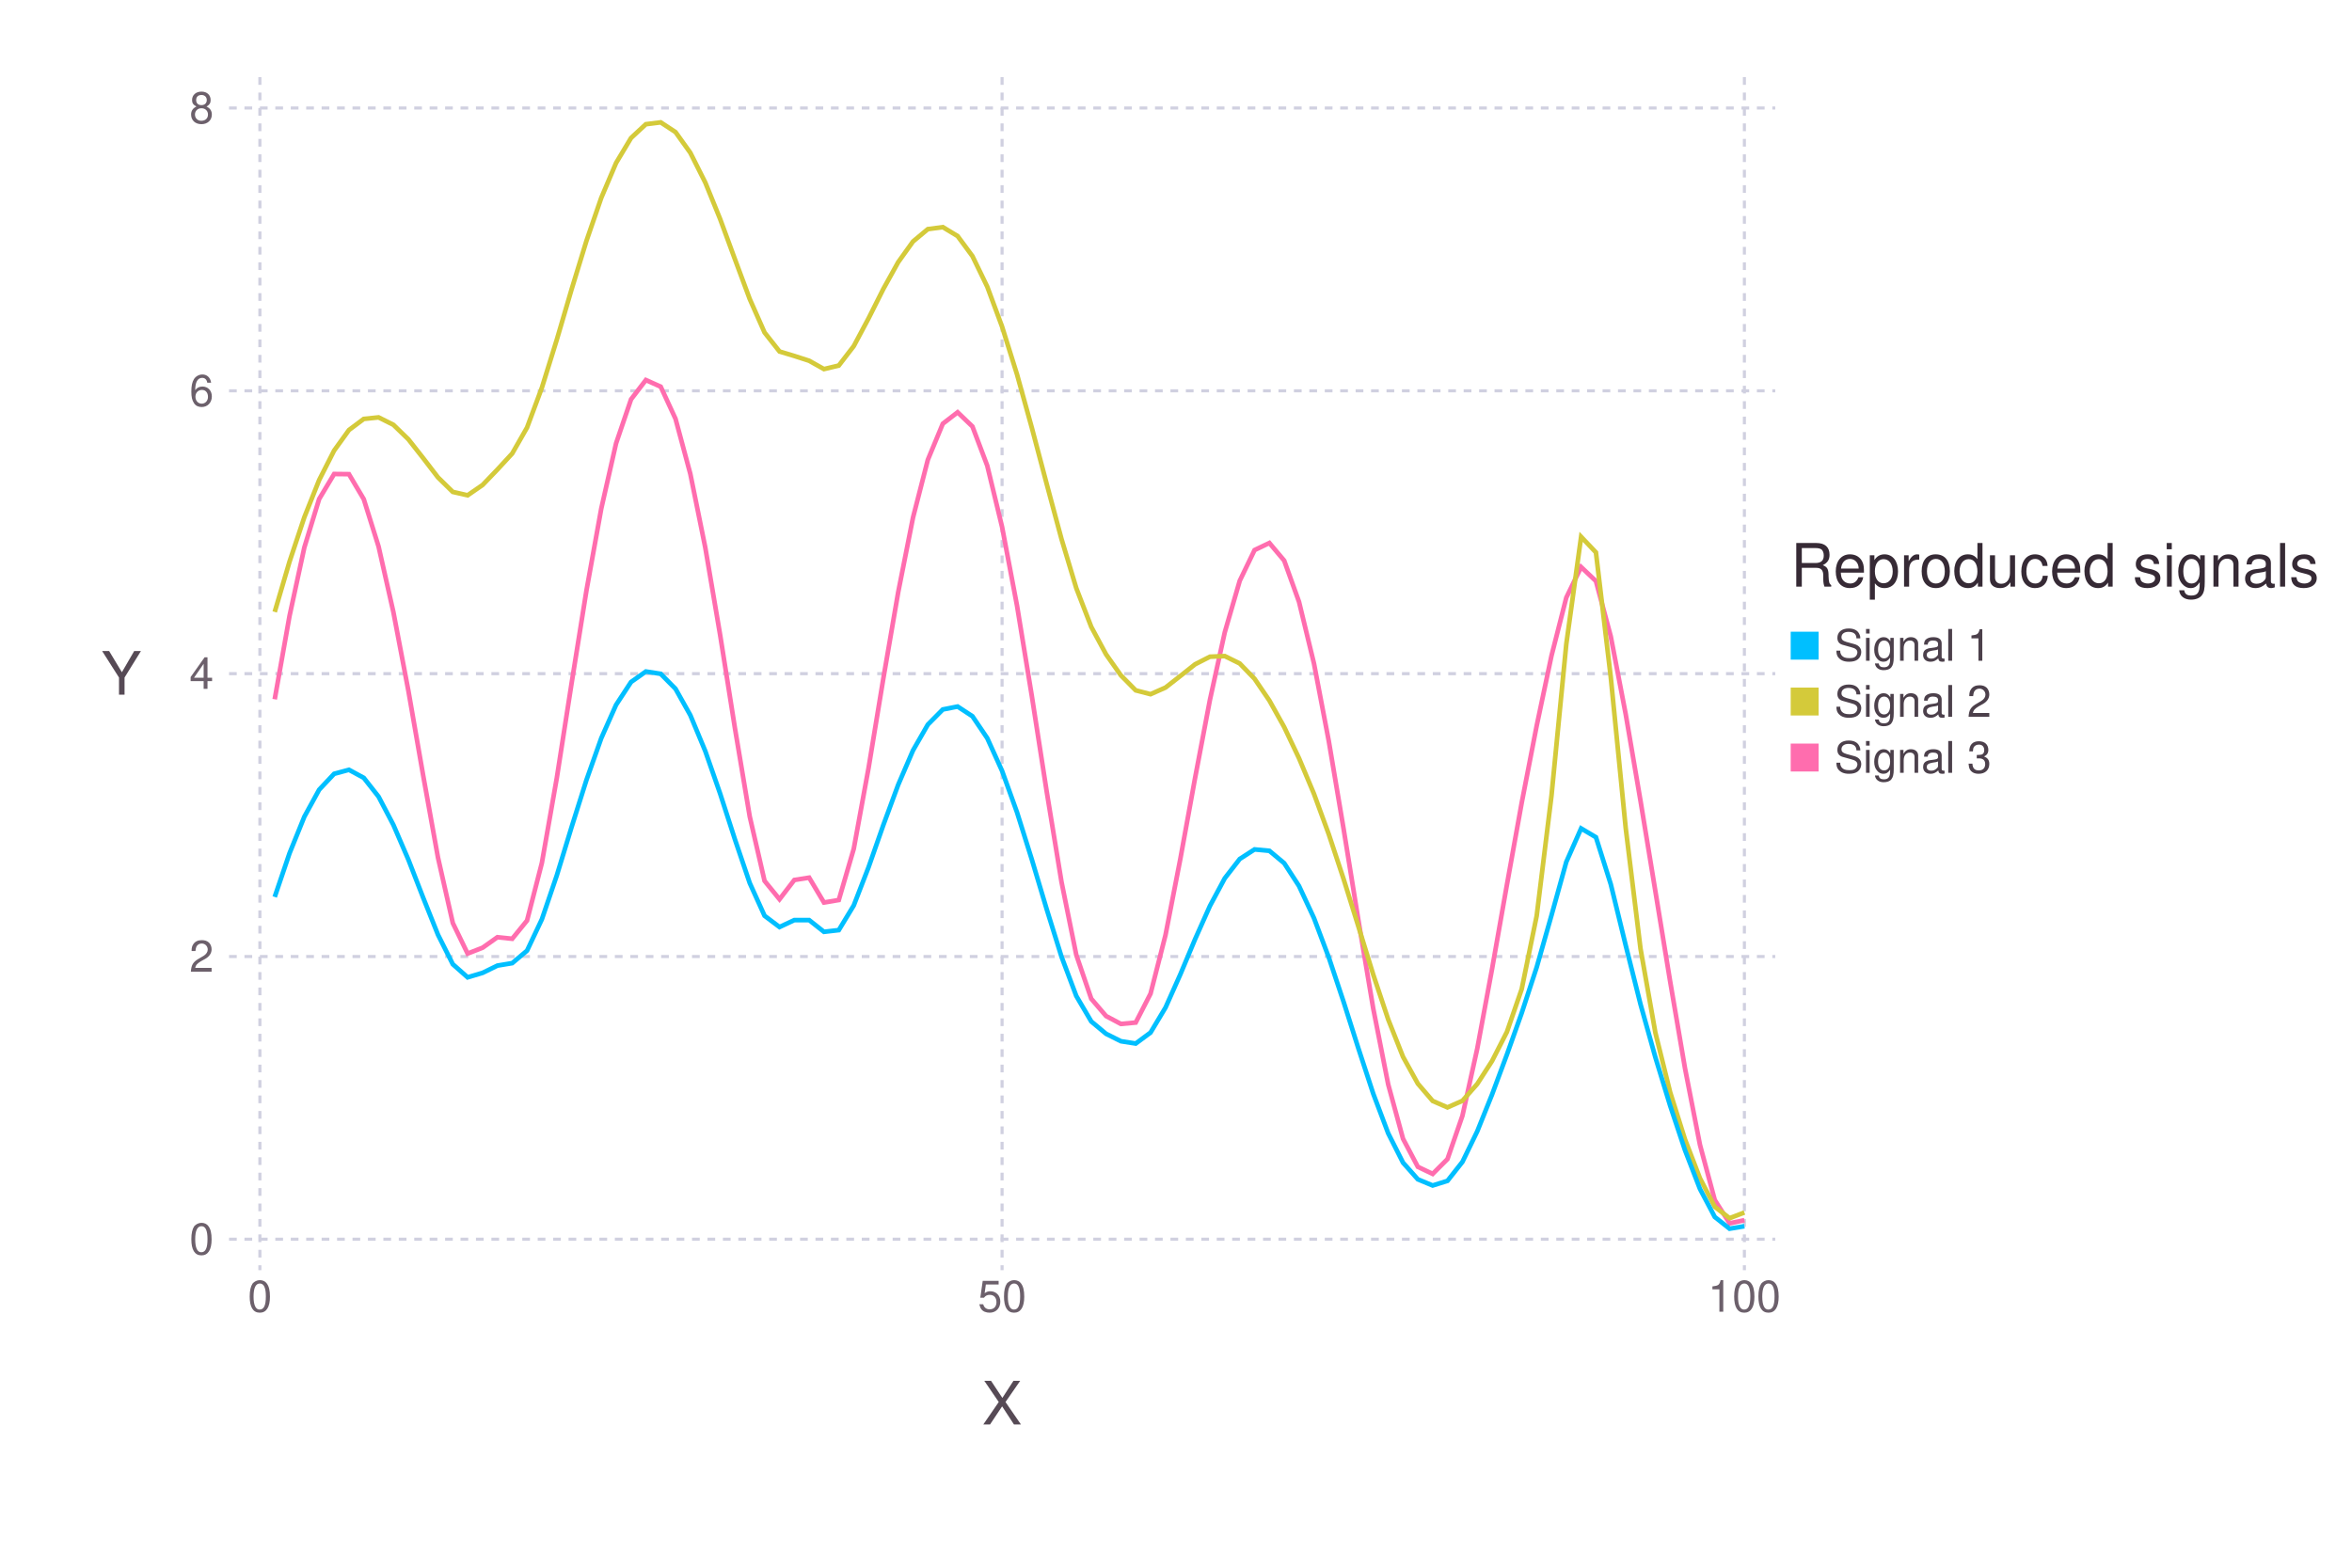
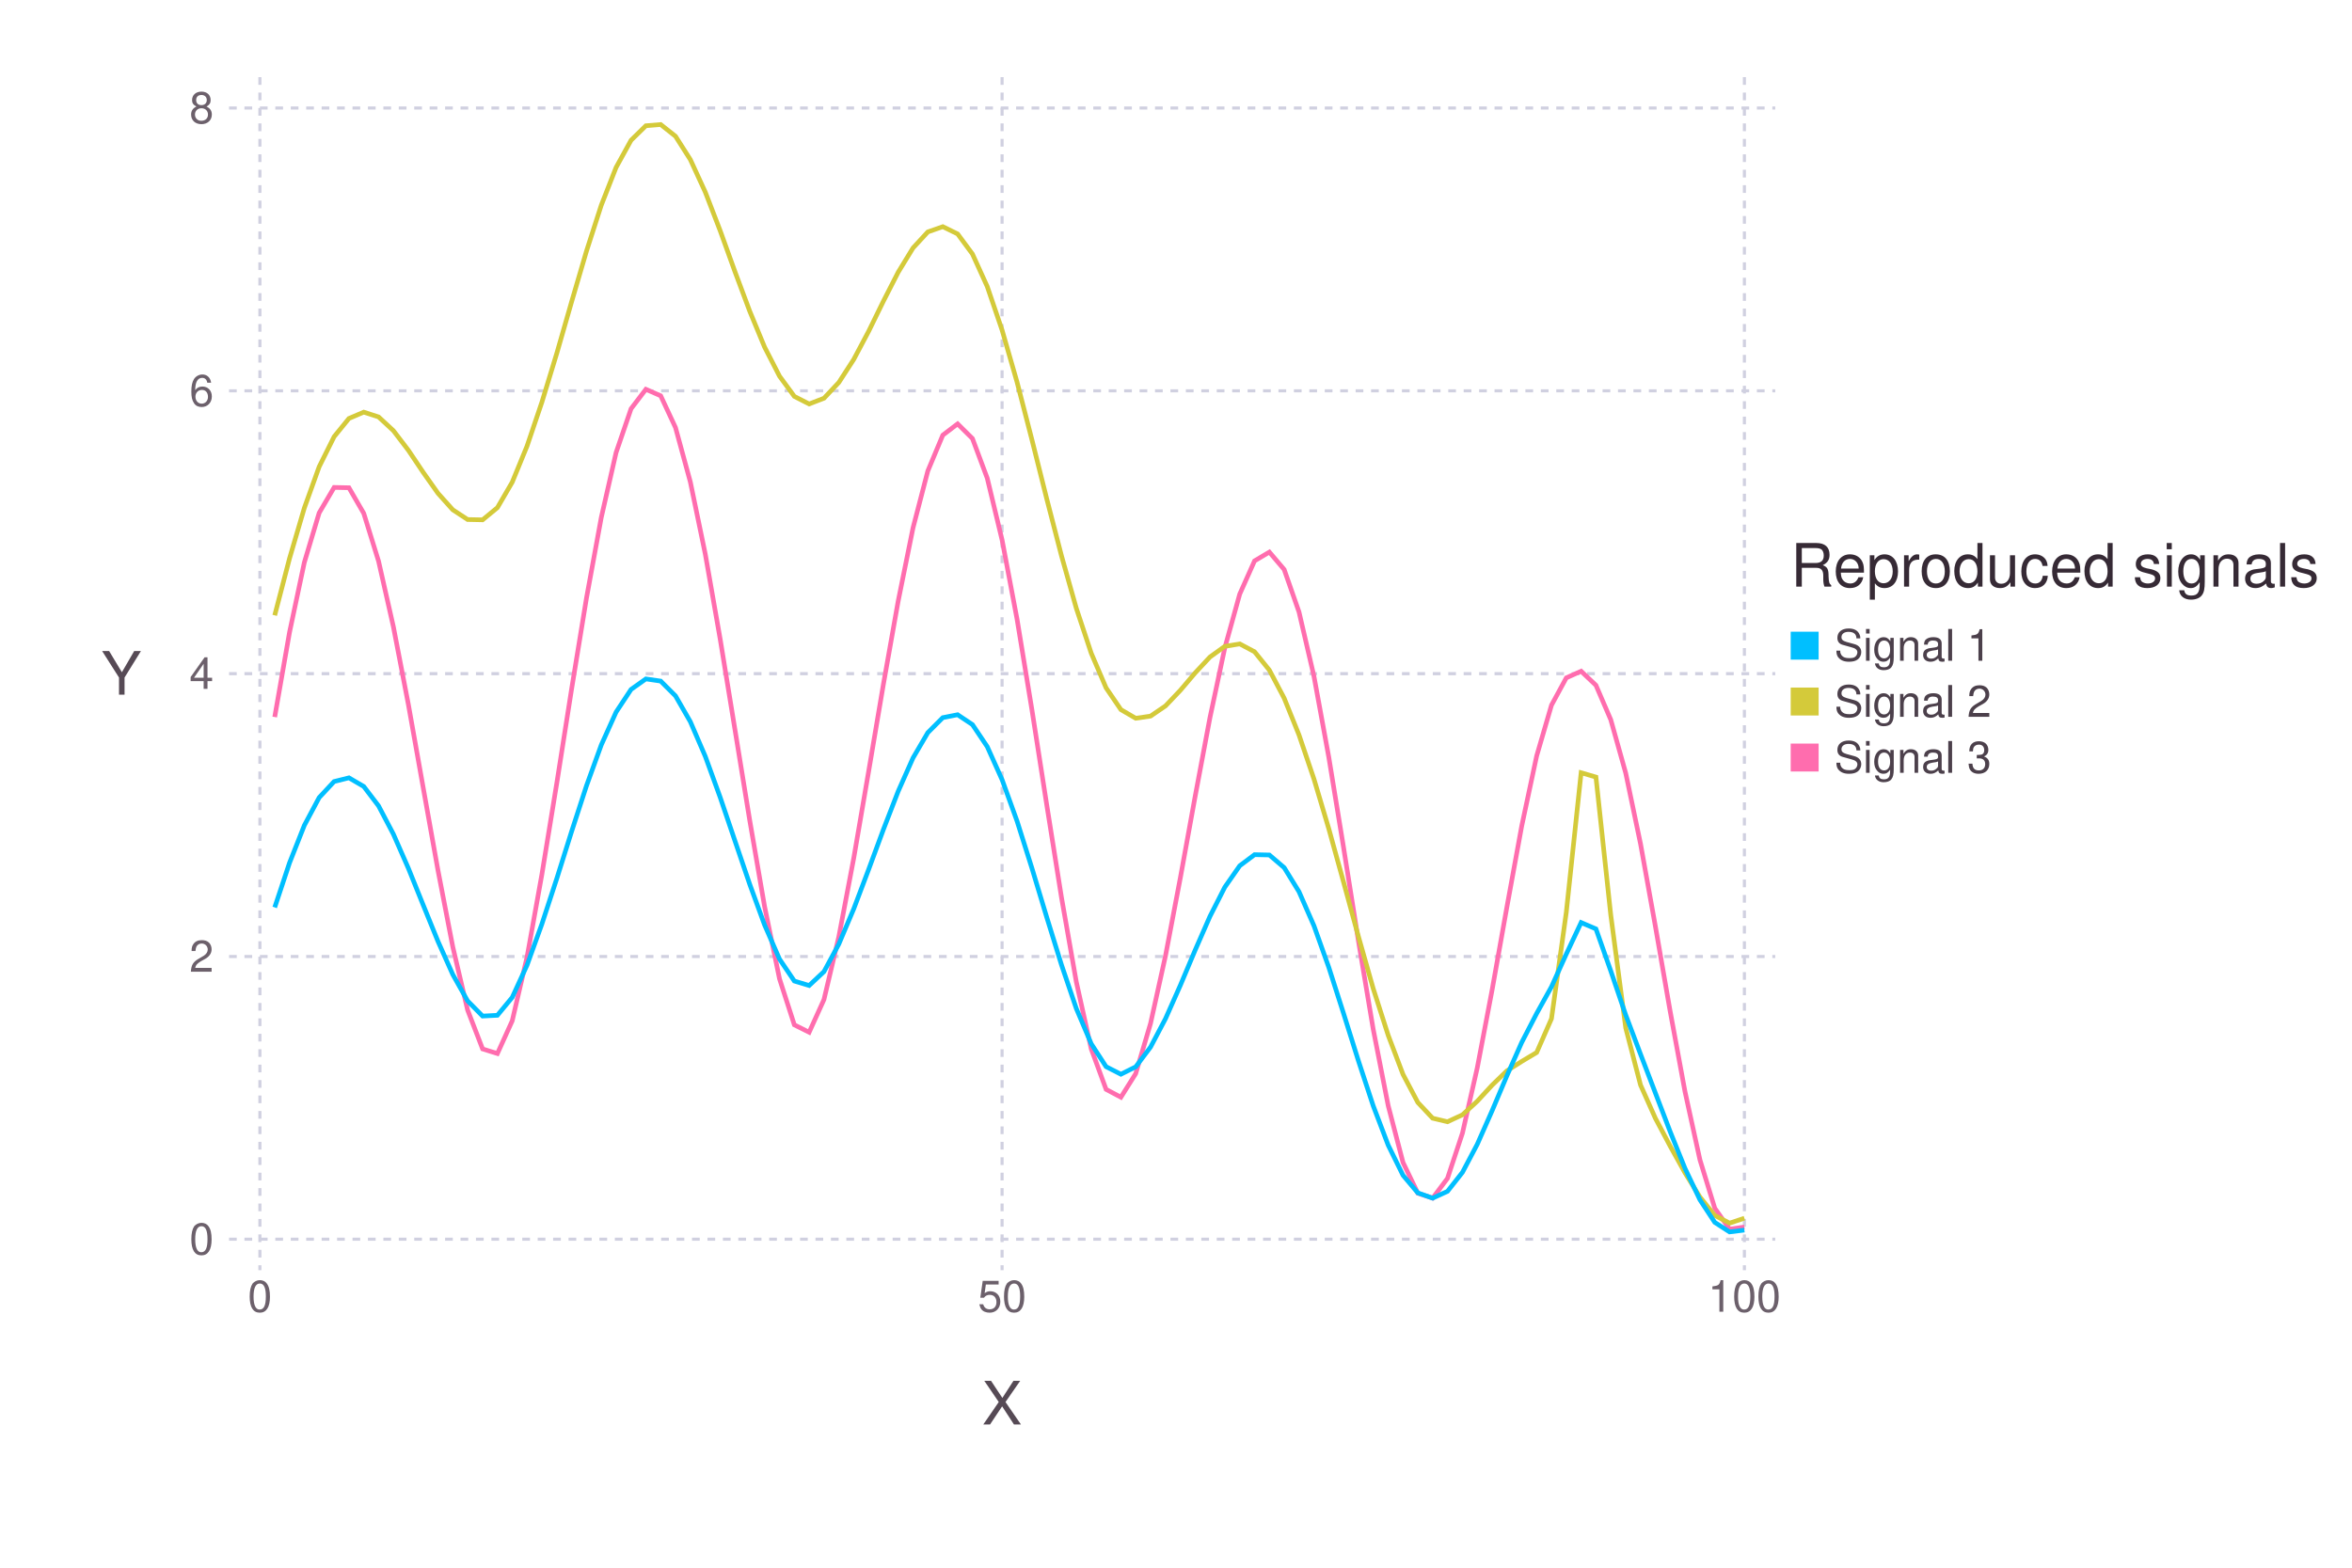
<svg xmlns="http://www.w3.org/2000/svg" version="1.2" width="152.4mm" height="101.6mm" viewBox="0 0 152.4 101.6" stroke="none" fill="#000000" stroke-width="0.3" font-size="3.88">
-   <g class="plotroot xscalable yscalable" id="img-cc7d55d1-1">
-     <g font-size="3.88" font-family="'PT Sans','Helvetica Neue','Helvetica',sans-serif" fill="#564A55" stroke="#000000" stroke-opacity="0.000" id="img-cc7d55d1-2">
+   <g class="plotroot xscalable yscalable" id="img-2af9ac47-1">
+     <g font-size="3.88" font-family="'PT Sans','Helvetica Neue','Helvetica',sans-serif" fill="#564A55" stroke="#000000" stroke-opacity="0.000" id="img-2af9ac47-2">
      <text x="64.93" y="89.99" text-anchor="middle" dy="0.6em">X</text>
    </g>
-     <g class="guide xlabels" font-size="2.82" font-family="'PT Sans Caption','Helvetica Neue','Helvetica',sans-serif" fill="#6C606B" id="img-cc7d55d1-3">
+     <g class="guide xlabels" font-size="2.82" font-family="'PT Sans Caption','Helvetica Neue','Helvetica',sans-serif" fill="#6C606B" id="img-2af9ac47-3">
      <text x="16.84" y="83.32" text-anchor="middle" dy="0.6em">0</text>
      <text x="64.93" y="83.32" text-anchor="middle" dy="0.6em">50</text>
      <text x="113.03" y="83.32" text-anchor="middle" dy="0.6em">100</text>
    </g>
-     <g class="guide colorkey" id="img-cc7d55d1-4">
-       <g fill="#4C404B" font-size="2.82" font-family="'PT Sans','Helvetica Neue','Helvetica',sans-serif" id="img-cc7d55d1-5">
-         <text x="118.85" y="41.84" dy="0.35em" id="img-cc7d55d1-6" class="color_Signal_1">Signal 1</text>
-         <text x="118.85" y="45.47" dy="0.35em" id="img-cc7d55d1-7" class="color_Signal_2">Signal 2</text>
-         <text x="118.85" y="49.1" dy="0.35em" id="img-cc7d55d1-8" class="color_Signal_3">Signal 3</text>
+     <g class="guide colorkey" id="img-2af9ac47-4">
+       <g fill="#4C404B" font-size="2.82" font-family="'PT Sans','Helvetica Neue','Helvetica',sans-serif" id="img-2af9ac47-5">
+         <text x="118.85" y="41.84" dy="0.35em" id="img-2af9ac47-6" class="color_Signal_1">Signal 1</text>
+         <text x="118.85" y="45.47" dy="0.35em" id="img-2af9ac47-7" class="color_Signal_2">Signal 2</text>
+         <text x="118.85" y="49.1" dy="0.35em" id="img-2af9ac47-8" class="color_Signal_3">Signal 3</text>
      </g>
-       <g stroke="#000000" stroke-opacity="0.000" id="img-cc7d55d1-9">
-         <rect x="116.03" y="40.94" width="1.81" height="1.81" id="img-cc7d55d1-10" class="color_Signal_1" fill="#00BFFF" />
-         <rect x="116.03" y="44.56" width="1.81" height="1.81" id="img-cc7d55d1-11" class="color_Signal_2" fill="#D4CA3A" />
-         <rect x="116.03" y="48.19" width="1.81" height="1.81" id="img-cc7d55d1-12" class="color_Signal_3" fill="#FF6DAE" />
+       <g stroke="#000000" stroke-opacity="0.000" id="img-2af9ac47-9">
+         <rect x="116.03" y="40.94" width="1.81" height="1.81" id="img-2af9ac47-10" fill="#00BFFF" class="color_Signal_1" />
+         <rect x="116.03" y="44.56" width="1.81" height="1.81" id="img-2af9ac47-11" fill="#D4CA3A" class="color_Signal_2" />
+         <rect x="116.03" y="48.19" width="1.81" height="1.81" id="img-2af9ac47-12" fill="#FF6DAE" class="color_Signal_3" />
      </g>
-       <g fill="#362A35" font-size="3.88" font-family="'PT Sans','Helvetica Neue','Helvetica',sans-serif" stroke="#000000" stroke-opacity="0.000" id="img-cc7d55d1-13">
-         <text x="116.03" y="38.02" id="img-cc7d55d1-14">Reproduced signals</text>
+       <g fill="#362A35" font-size="3.88" font-family="'PT Sans','Helvetica Neue','Helvetica',sans-serif" stroke="#000000" stroke-opacity="0.000" id="img-2af9ac47-13">
+         <text x="116.03" y="38.02" id="img-2af9ac47-14">Reproduced signals</text>
      </g>
    </g>
-     <g clip-path="url(#img-cc7d55d1-15)">
-       <g id="img-cc7d55d1-16">
-         <g pointer-events="visible" opacity="1" fill="#000000" fill-opacity="0.000" stroke="#000000" stroke-opacity="0.000" class="guide background" id="img-cc7d55d1-17">
-           <rect x="14.84" y="5" width="100.2" height="77.32" id="img-cc7d55d1-18" />
+     <g clip-path="url(#img-2af9ac47-15)">
+       <g id="img-2af9ac47-16">
+         <g pointer-events="visible" opacity="1" fill="#000000" fill-opacity="0.000" stroke="#000000" stroke-opacity="0.000" class="guide background" id="img-2af9ac47-17">
+           <rect x="14.84" y="5" width="100.2" height="77.32" id="img-2af9ac47-18" />
        </g>
-         <g class="guide ygridlines xfixed" stroke-dasharray="0.5,0.5" stroke-width="0.2" stroke="#D0D0E0" id="img-cc7d55d1-19">
-           <path fill="none" d="M14.84,80.31 L 115.03 80.31" id="img-cc7d55d1-20" />
-           <path fill="none" d="M14.84,61.99 L 115.03 61.99" id="img-cc7d55d1-21" />
-           <path fill="none" d="M14.84,43.66 L 115.03 43.66" id="img-cc7d55d1-22" />
-           <path fill="none" d="M14.84,25.33 L 115.03 25.33" id="img-cc7d55d1-23" />
-           <path fill="none" d="M14.84,7 L 115.03 7" id="img-cc7d55d1-24" />
+         <g class="guide ygridlines xfixed" stroke-dasharray="0.5,0.5" stroke-width="0.2" stroke="#D0D0E0" id="img-2af9ac47-19">
+           <path fill="none" d="M14.84,80.31 L 115.03 80.31" id="img-2af9ac47-20" />
+           <path fill="none" d="M14.84,61.99 L 115.03 61.99" id="img-2af9ac47-21" />
+           <path fill="none" d="M14.84,43.66 L 115.03 43.66" id="img-2af9ac47-22" />
+           <path fill="none" d="M14.84,25.33 L 115.03 25.33" id="img-2af9ac47-23" />
+           <path fill="none" d="M14.84,7 L 115.03 7" id="img-2af9ac47-24" />
        </g>
-         <g class="guide xgridlines yfixed" stroke-dasharray="0.5,0.5" stroke-width="0.2" stroke="#D0D0E0" id="img-cc7d55d1-25">
-           <path fill="none" d="M16.84,5 L 16.84 82.32" id="img-cc7d55d1-26" />
-           <path fill="none" d="M64.93,5 L 64.93 82.32" id="img-cc7d55d1-27" />
-           <path fill="none" d="M113.03,5 L 113.03 82.32" id="img-cc7d55d1-28" />
+         <g class="guide xgridlines yfixed" stroke-dasharray="0.5,0.5" stroke-width="0.2" stroke="#D0D0E0" id="img-2af9ac47-25">
+           <path fill="none" d="M16.84,5 L 16.84 82.32" id="img-2af9ac47-26" />
+           <path fill="none" d="M64.93,5 L 64.93 82.32" id="img-2af9ac47-27" />
+           <path fill="none" d="M113.03,5 L 113.03 82.32" id="img-2af9ac47-28" />
        </g>
-         <g class="plotpanel" id="img-cc7d55d1-29">
-           <g stroke-width="0.3" fill="#000000" fill-opacity="0.000" class="geometry color_Signal_3" stroke-dasharray="none" stroke="#FF6DAE" id="img-cc7d55d1-30">
-             <path fill="none" d="M17.8,45.32 L 18.76 39.92 19.72 35.48 20.68 32.34 21.65 30.72 22.61 30.73 23.57 32.35 24.53 35.42 25.49 39.67 26.46 44.76 27.42 50.26 28.38 55.58 29.34 59.82 30.3 61.8 31.27 61.42 32.23 60.74 33.19 60.84 34.15 59.66 35.11 55.93 36.08 50.41 37.04 44.26 38 38.27 38.96 32.96 39.92 28.73 40.89 25.88 41.85 24.63 42.81 25.06 43.77 27.14 44.73 30.71 45.7 35.49 46.66 41.14 47.62 47.19 48.58 52.92 49.54 57.09 50.51 58.28 51.47 57.03 52.43 56.88 53.39 58.49 54.35 58.33 55.32 55.01 56.28 49.77 57.24 43.95 58.2 38.38 59.16 33.54 60.12 29.8 61.09 27.46 62.05 26.72 63.01 27.64 63.97 30.18 64.93 34.15 65.9 39.26 66.86 45.12 67.82 51.29 68.78 57.15 69.74 61.89 70.71 64.73 71.67 65.85 72.63 66.36 73.59 66.27 74.55 64.4 75.52 60.6 76.48 55.67 77.44 50.4 78.4 45.35 79.36 40.98 80.33 37.64 81.29 35.65 82.25 35.19 83.21 36.33 84.17 39 85.14 43 86.1 48.03 87.06 53.72 88.02 59.65 88.98 65.36 89.95 70.28 90.91 73.8 91.87 75.62 92.83 76.08 93.79 75.12 94.76 72.31 95.72 67.96 96.68 62.79 97.64 57.35 98.6 52.03 99.57 47.04 100.53 42.5 101.49 38.73 102.45 36.75 103.41 37.66 104.37 41.24 105.34 46.29 106.3 51.91 107.26 57.75 108.22 63.61 109.18 69.23 110.15 74.19 111.11 77.77 112.07 79.28 113.03 79.08" id="img-cc7d55d1-31" />
+         <g class="plotpanel" id="img-2af9ac47-29">
+           <g stroke-width="0.3" fill="#000000" fill-opacity="0.000" class="geometry color_Signal_3" stroke-dasharray="none" stroke="#FF6DAE" id="img-2af9ac47-30">
+             <path fill="none" d="M17.8,46.47 L 18.76 40.98 19.72 36.45 20.68 33.24 21.65 31.59 22.61 31.61 23.57 33.27 24.53 36.37 25.49 40.62 26.46 45.65 27.42 51.04 28.38 56.41 29.34 61.37 30.3 65.46 31.27 67.98 32.23 68.28 33.19 66.16 34.15 62.03 35.11 56.68 36.08 50.74 37.04 44.64 38 38.77 38.96 33.54 39.92 29.33 40.89 26.49 41.85 25.23 42.81 25.65 43.77 27.71 44.73 31.23 45.7 35.91 46.66 41.39 47.62 47.27 48.58 53.17 49.54 58.74 50.51 63.44 51.47 66.42 52.43 66.9 53.39 64.78 54.35 60.72 55.32 55.61 56.28 50.02 57.24 44.35 58.2 38.95 59.16 34.21 60.12 30.52 61.09 28.2 62.05 27.47 63.01 28.42 63.97 30.99 64.93 34.99 65.9 40.12 66.86 45.97 67.82 52.13 68.78 58.16 69.74 63.63 70.71 67.99 71.67 70.6 72.63 71.11 73.59 69.58 74.55 66.33 75.52 61.94 76.48 56.9 77.44 51.62 78.4 46.51 79.36 42 80.33 38.5 81.29 36.35 82.25 35.78 83.21 36.91 84.17 39.66 85.14 43.83 86.1 49.07 87.06 54.94 88.02 60.98 88.98 66.71 89.95 71.66 90.91 75.34 91.87 77.33 92.83 77.65 93.79 76.37 94.76 73.44 95.72 69.21 96.68 64.17 97.64 58.79 98.6 53.54 99.57 48.99 100.53 45.7 101.49 43.93 102.45 43.5 103.41 44.41 104.37 46.64 105.34 50.1 106.3 54.69 107.26 60.02 108.22 65.54 109.18 70.74 110.15 75.17 111.11 78.3 112.07 79.66 113.03 79.52" id="img-2af9ac47-31" />
          </g>
-           <g stroke-width="0.3" fill="#000000" fill-opacity="0.000" class="geometry color_Signal_2" stroke-dasharray="none" stroke="#D4CA3A" id="img-cc7d55d1-32">
-             <path fill="none" d="M17.8,39.66 L 18.76 36.4 19.72 33.52 20.68 31.11 21.65 29.2 22.61 27.87 23.57 27.15 24.53 27.05 25.49 27.53 26.46 28.47 27.42 29.69 28.38 30.94 29.34 31.88 30.3 32.1 31.27 31.43 32.23 30.43 33.19 29.39 34.15 27.71 35.11 25.13 36.08 22.01 37.04 18.74 38 15.61 38.96 12.82 39.92 10.56 40.89 8.94 41.85 8.05 42.81 7.93 43.77 8.56 44.73 9.9 45.7 11.83 46.66 14.19 47.62 16.8 48.58 19.38 49.54 21.55 50.51 22.78 51.47 23.07 52.43 23.38 53.39 23.92 54.35 23.69 55.32 22.43 56.28 20.63 57.24 18.72 58.2 16.99 59.16 15.65 60.12 14.85 61.09 14.72 62.05 15.3 63.01 16.6 63.97 18.58 64.93 21.17 65.9 24.27 66.86 27.73 67.82 31.36 68.78 34.93 69.74 38.12 70.71 40.63 71.67 42.41 72.63 43.77 73.59 44.74 74.55 44.99 75.52 44.56 76.48 43.81 77.44 43.05 78.4 42.56 79.36 42.52 80.33 43 81.29 43.99 82.25 45.4 83.21 47.12 84.17 49.14 85.14 51.45 86.1 54.07 87.06 56.97 88.02 60.05 88.98 63.16 89.95 66.07 90.91 68.49 91.87 70.23 92.83 71.35 93.79 71.77 94.76 71.34 95.72 70.25 96.68 68.76 97.64 66.88 98.6 64.1 99.57 59.36 100.53 51.57 101.49 41.74 102.45 34.79 103.41 35.8 104.37 43.88 105.34 53.67 106.3 61.49 107.26 66.92 108.22 70.79 109.18 73.84 110.15 76.36 111.11 78.21 112.07 78.95 113.03 78.58" id="img-cc7d55d1-33" />
+           <g stroke-width="0.3" fill="#000000" fill-opacity="0.000" class="geometry color_Signal_2" stroke-dasharray="none" stroke="#D4CA3A" id="img-2af9ac47-32">
+             <path fill="none" d="M17.8,39.88 L 18.76 36.19 19.72 32.92 20.68 30.25 21.65 28.3 22.61 27.12 23.57 26.71 24.53 27.02 25.49 27.91 26.46 29.18 27.42 30.61 28.38 31.97 29.34 33.04 30.3 33.67 31.27 33.69 32.23 32.9 33.19 31.25 34.15 28.91 35.11 26.07 36.08 22.89 37.04 19.55 38 16.28 38.96 13.3 39.92 10.85 40.89 9.09 41.85 8.15 42.81 8.07 43.77 8.83 44.73 10.34 45.7 12.45 46.66 14.94 47.62 17.6 48.58 20.17 49.54 22.49 50.51 24.38 51.47 25.69 52.43 26.18 53.39 25.81 54.35 24.79 55.32 23.29 56.28 21.48 57.24 19.52 58.2 17.64 59.16 16.07 60.12 15.03 61.09 14.69 62.05 15.16 63.01 16.46 63.97 18.57 64.93 21.39 65.9 24.76 66.86 28.48 67.82 32.31 68.78 36.02 69.74 39.42 70.71 42.34 71.67 44.58 72.63 45.99 73.59 46.55 74.55 46.41 75.52 45.75 76.48 44.74 77.44 43.61 78.4 42.58 79.36 41.89 80.33 41.73 81.29 42.24 82.25 43.43 83.21 45.25 84.17 47.63 85.14 50.49 86.1 53.71 87.06 57.18 88.02 60.69 88.98 64.07 89.95 67.1 90.91 69.63 91.87 71.45 92.83 72.47 93.79 72.7 94.76 72.25 95.72 71.37 96.68 70.33 97.64 69.4 98.6 68.79 99.57 68.21 100.53 66.02 101.49 59.12 102.45 50.08 103.41 50.36 104.37 59.29 105.34 66.62 106.3 70.32 107.26 72.47 108.22 74.28 109.18 76.01 110.15 77.58 111.11 78.77 112.07 79.27 113.03 78.95" id="img-2af9ac47-33" />
          </g>
-           <g stroke-width="0.3" fill="#000000" fill-opacity="0.000" class="geometry color_Signal_1" stroke-dasharray="none" stroke="#00BFFF" id="img-cc7d55d1-34">
-             <path fill="none" d="M17.8,58.13 L 18.76 55.3 19.72 52.93 20.68 51.18 21.65 50.15 22.61 49.89 23.57 50.41 24.53 51.63 25.49 53.46 26.46 55.71 27.42 58.18 28.38 60.58 29.34 62.49 30.3 63.34 31.27 63.05 32.23 62.58 33.19 62.42 34.15 61.61 35.11 59.58 36.08 56.73 37.04 53.59 38 50.55 38.96 47.84 39.92 45.68 40.89 44.2 41.85 43.52 42.81 43.67 43.77 44.64 44.73 46.35 45.7 48.68 46.66 51.43 47.62 54.4 48.58 57.23 49.54 59.35 50.51 60.08 51.47 59.63 52.43 59.63 53.39 60.39 54.35 60.28 55.32 58.68 56.28 56.2 57.24 53.46 58.2 50.86 59.16 48.63 60.12 46.96 61.09 45.98 62.05 45.79 63.01 46.42 63.97 47.84 64.93 49.96 65.9 52.65 66.86 55.71 67.82 58.92 68.78 62 69.74 64.55 70.71 66.2 71.67 67 72.63 67.48 73.59 67.63 74.55 66.92 75.52 65.3 76.48 63.15 77.44 60.86 78.4 58.71 79.36 56.92 80.33 55.67 81.29 55.05 82.25 55.14 83.21 55.94 84.17 57.42 85.14 59.5 86.1 62.05 87.06 64.93 88.02 67.95 88.98 70.88 89.95 73.45 90.91 75.35 91.87 76.43 92.83 76.83 93.79 76.53 94.76 75.3 95.72 73.32 96.68 70.93 97.64 68.35 98.6 65.65 99.57 62.69 100.53 59.32 101.49 55.86 102.45 53.69 103.41 54.26 104.37 57.3 105.34 61.27 106.3 65.09 107.26 68.52 108.22 71.66 109.18 74.54 110.15 77.05 111.11 78.87 112.07 79.63 113.03 79.47" id="img-cc7d55d1-35" />
+           <g stroke-width="0.3" fill="#000000" fill-opacity="0.000" class="geometry color_Signal_1" stroke-dasharray="none" stroke="#00BFFF" id="img-2af9ac47-34">
+             <path fill="none" d="M17.8,58.81 L 18.76 55.92 19.72 53.49 20.68 51.69 21.65 50.65 22.61 50.41 23.57 50.97 24.53 52.23 25.49 54.06 26.46 56.27 27.42 58.65 28.38 61.01 29.34 63.16 30.3 64.87 31.27 65.85 32.23 65.8 33.19 64.64 34.15 62.55 35.11 59.89 36.08 56.93 37.04 53.88 38 50.93 38.96 48.28 39.92 46.15 40.89 44.68 41.85 44 42.81 44.14 43.77 45.1 44.73 46.77 45.7 49.02 46.66 51.66 47.62 54.49 48.58 57.31 49.54 59.94 50.51 62.16 51.47 63.58 52.43 63.87 53.39 62.97 54.35 61.19 55.32 58.9 56.28 56.36 57.24 53.76 58.2 51.28 59.16 49.12 60.12 47.48 61.09 46.51 62.05 46.32 63.01 46.96 63.97 48.39 64.93 50.53 65.9 53.21 66.86 56.25 67.82 59.43 68.78 62.53 69.74 65.36 70.71 67.65 71.67 69.13 72.63 69.62 73.59 69.14 74.55 67.86 75.52 66.02 76.48 63.86 77.44 61.58 78.4 59.39 79.36 57.5 80.33 56.11 81.29 55.39 82.25 55.41 83.21 56.23 84.17 57.79 85.14 60 86.1 62.69 87.06 65.69 88.02 68.75 88.98 71.67 89.95 74.22 90.91 76.17 91.87 77.31 92.83 77.65 93.79 77.21 94.76 75.98 95.72 74.16 96.68 71.99 97.64 69.72 98.6 67.56 99.57 65.68 100.53 63.95 101.49 61.83 102.45 59.79 103.41 60.2 104.37 62.92 105.34 65.78 106.3 68.32 107.26 70.83 108.22 73.34 109.18 75.72 110.15 77.76 111.11 79.22 112.07 79.84 113.03 79.72" id="img-2af9ac47-35" />
          </g>
        </g>
      </g>
    </g>
-     <g class="guide ylabels" font-size="2.82" font-family="'PT Sans Caption','Helvetica Neue','Helvetica',sans-serif" fill="#6C606B" id="img-cc7d55d1-36">
-       <text x="13.84" y="80.31" text-anchor="end" dy="0.35em" id="img-cc7d55d1-37">0</text>
-       <text x="13.84" y="61.99" text-anchor="end" dy="0.35em" id="img-cc7d55d1-38">2</text>
-       <text x="13.84" y="43.66" text-anchor="end" dy="0.35em" id="img-cc7d55d1-39">4</text>
-       <text x="13.84" y="25.33" text-anchor="end" dy="0.35em" id="img-cc7d55d1-40">6</text>
-       <text x="13.84" y="7" text-anchor="end" dy="0.35em" id="img-cc7d55d1-41">8</text>
+     <g class="guide ylabels" font-size="2.82" font-family="'PT Sans Caption','Helvetica Neue','Helvetica',sans-serif" fill="#6C606B" id="img-2af9ac47-36">
+       <text x="13.84" y="80.31" text-anchor="end" dy="0.35em" id="img-2af9ac47-37">0</text>
+       <text x="13.84" y="61.99" text-anchor="end" dy="0.35em" id="img-2af9ac47-38">2</text>
+       <text x="13.84" y="43.66" text-anchor="end" dy="0.35em" id="img-2af9ac47-39">4</text>
+       <text x="13.84" y="25.33" text-anchor="end" dy="0.35em" id="img-2af9ac47-40">6</text>
+       <text x="13.84" y="7" text-anchor="end" dy="0.35em" id="img-2af9ac47-41">8</text>
    </g>
-     <g font-size="3.88" font-family="'PT Sans','Helvetica Neue','Helvetica',sans-serif" fill="#564A55" stroke="#000000" stroke-opacity="0.000" id="img-cc7d55d1-42">
-       <text x="9.16" y="43.66" text-anchor="end" dy="0.35em" id="img-cc7d55d1-43">Y</text>
+     <g font-size="3.88" font-family="'PT Sans','Helvetica Neue','Helvetica',sans-serif" fill="#564A55" stroke="#000000" stroke-opacity="0.000" id="img-2af9ac47-42">
+       <text x="9.16" y="43.66" text-anchor="end" dy="0.35em" id="img-2af9ac47-43">Y</text>
    </g>
  </g>
  <defs>
-     <clipPath id="img-cc7d55d1-15">
+     <clipPath id="img-2af9ac47-15">
      <path d="M14.84,5 L 115.03 5 115.03 82.32 14.84 82.32" />
    </clipPath>
  </defs>
</svg>
